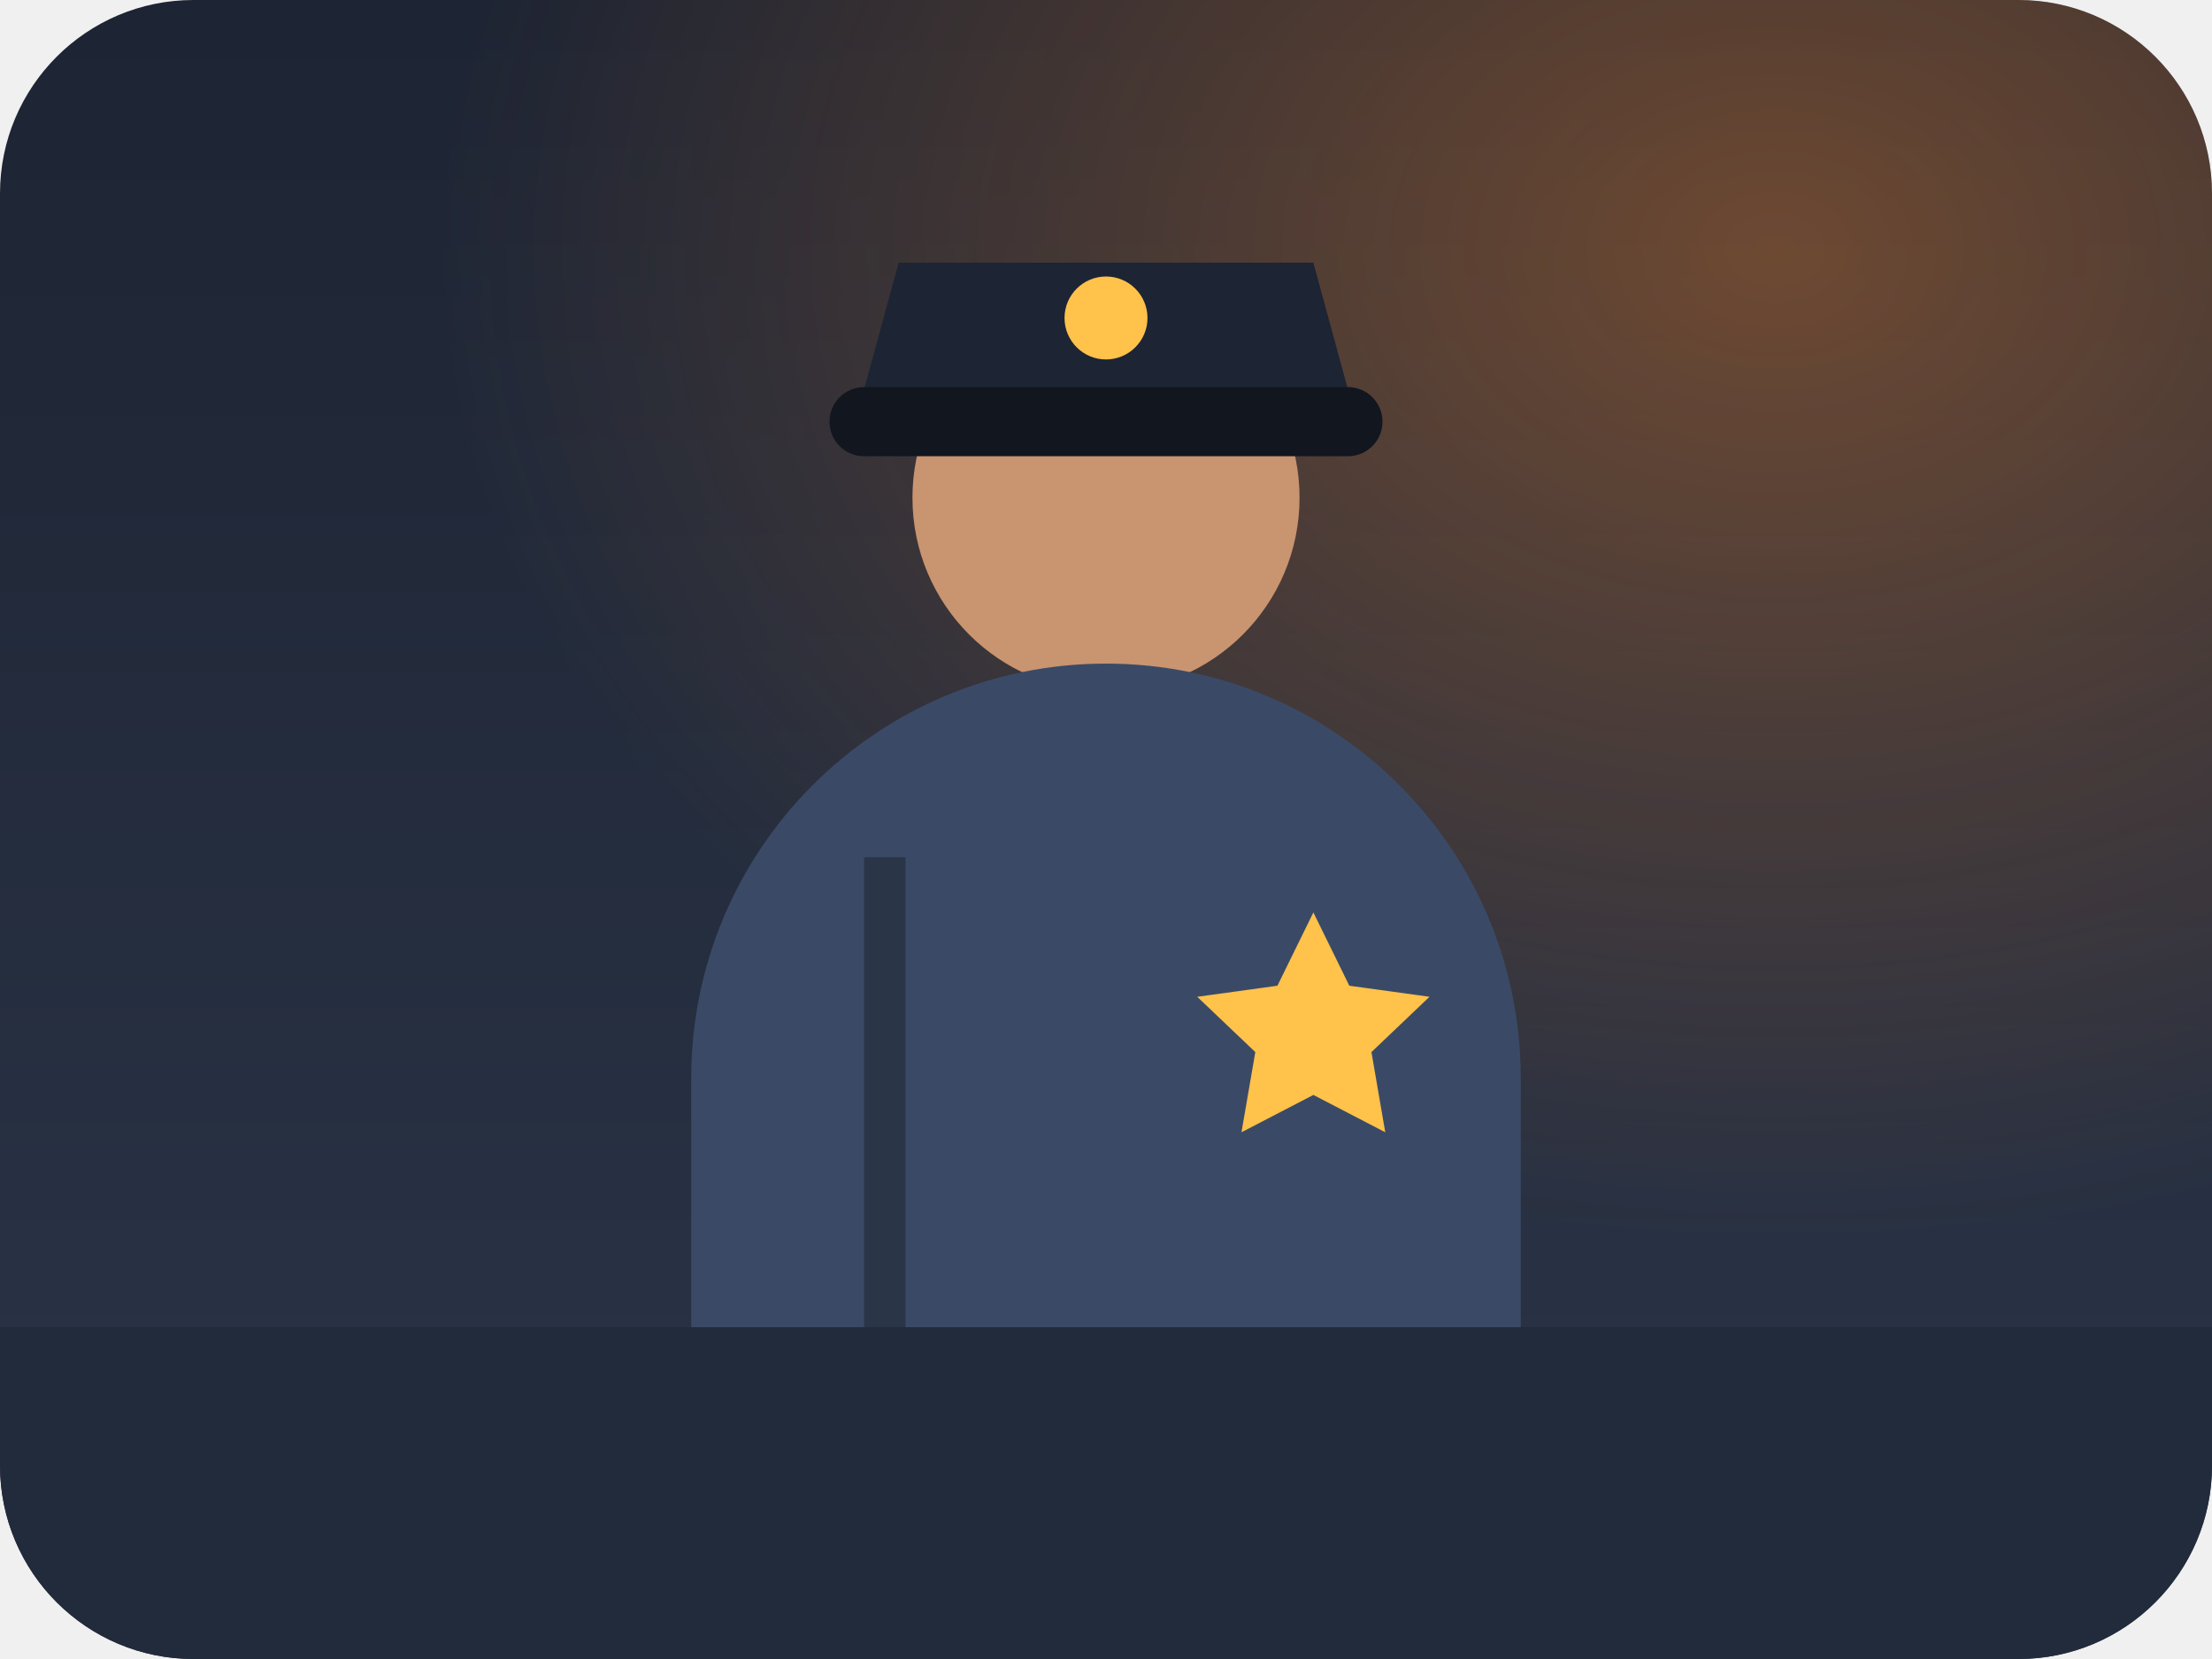
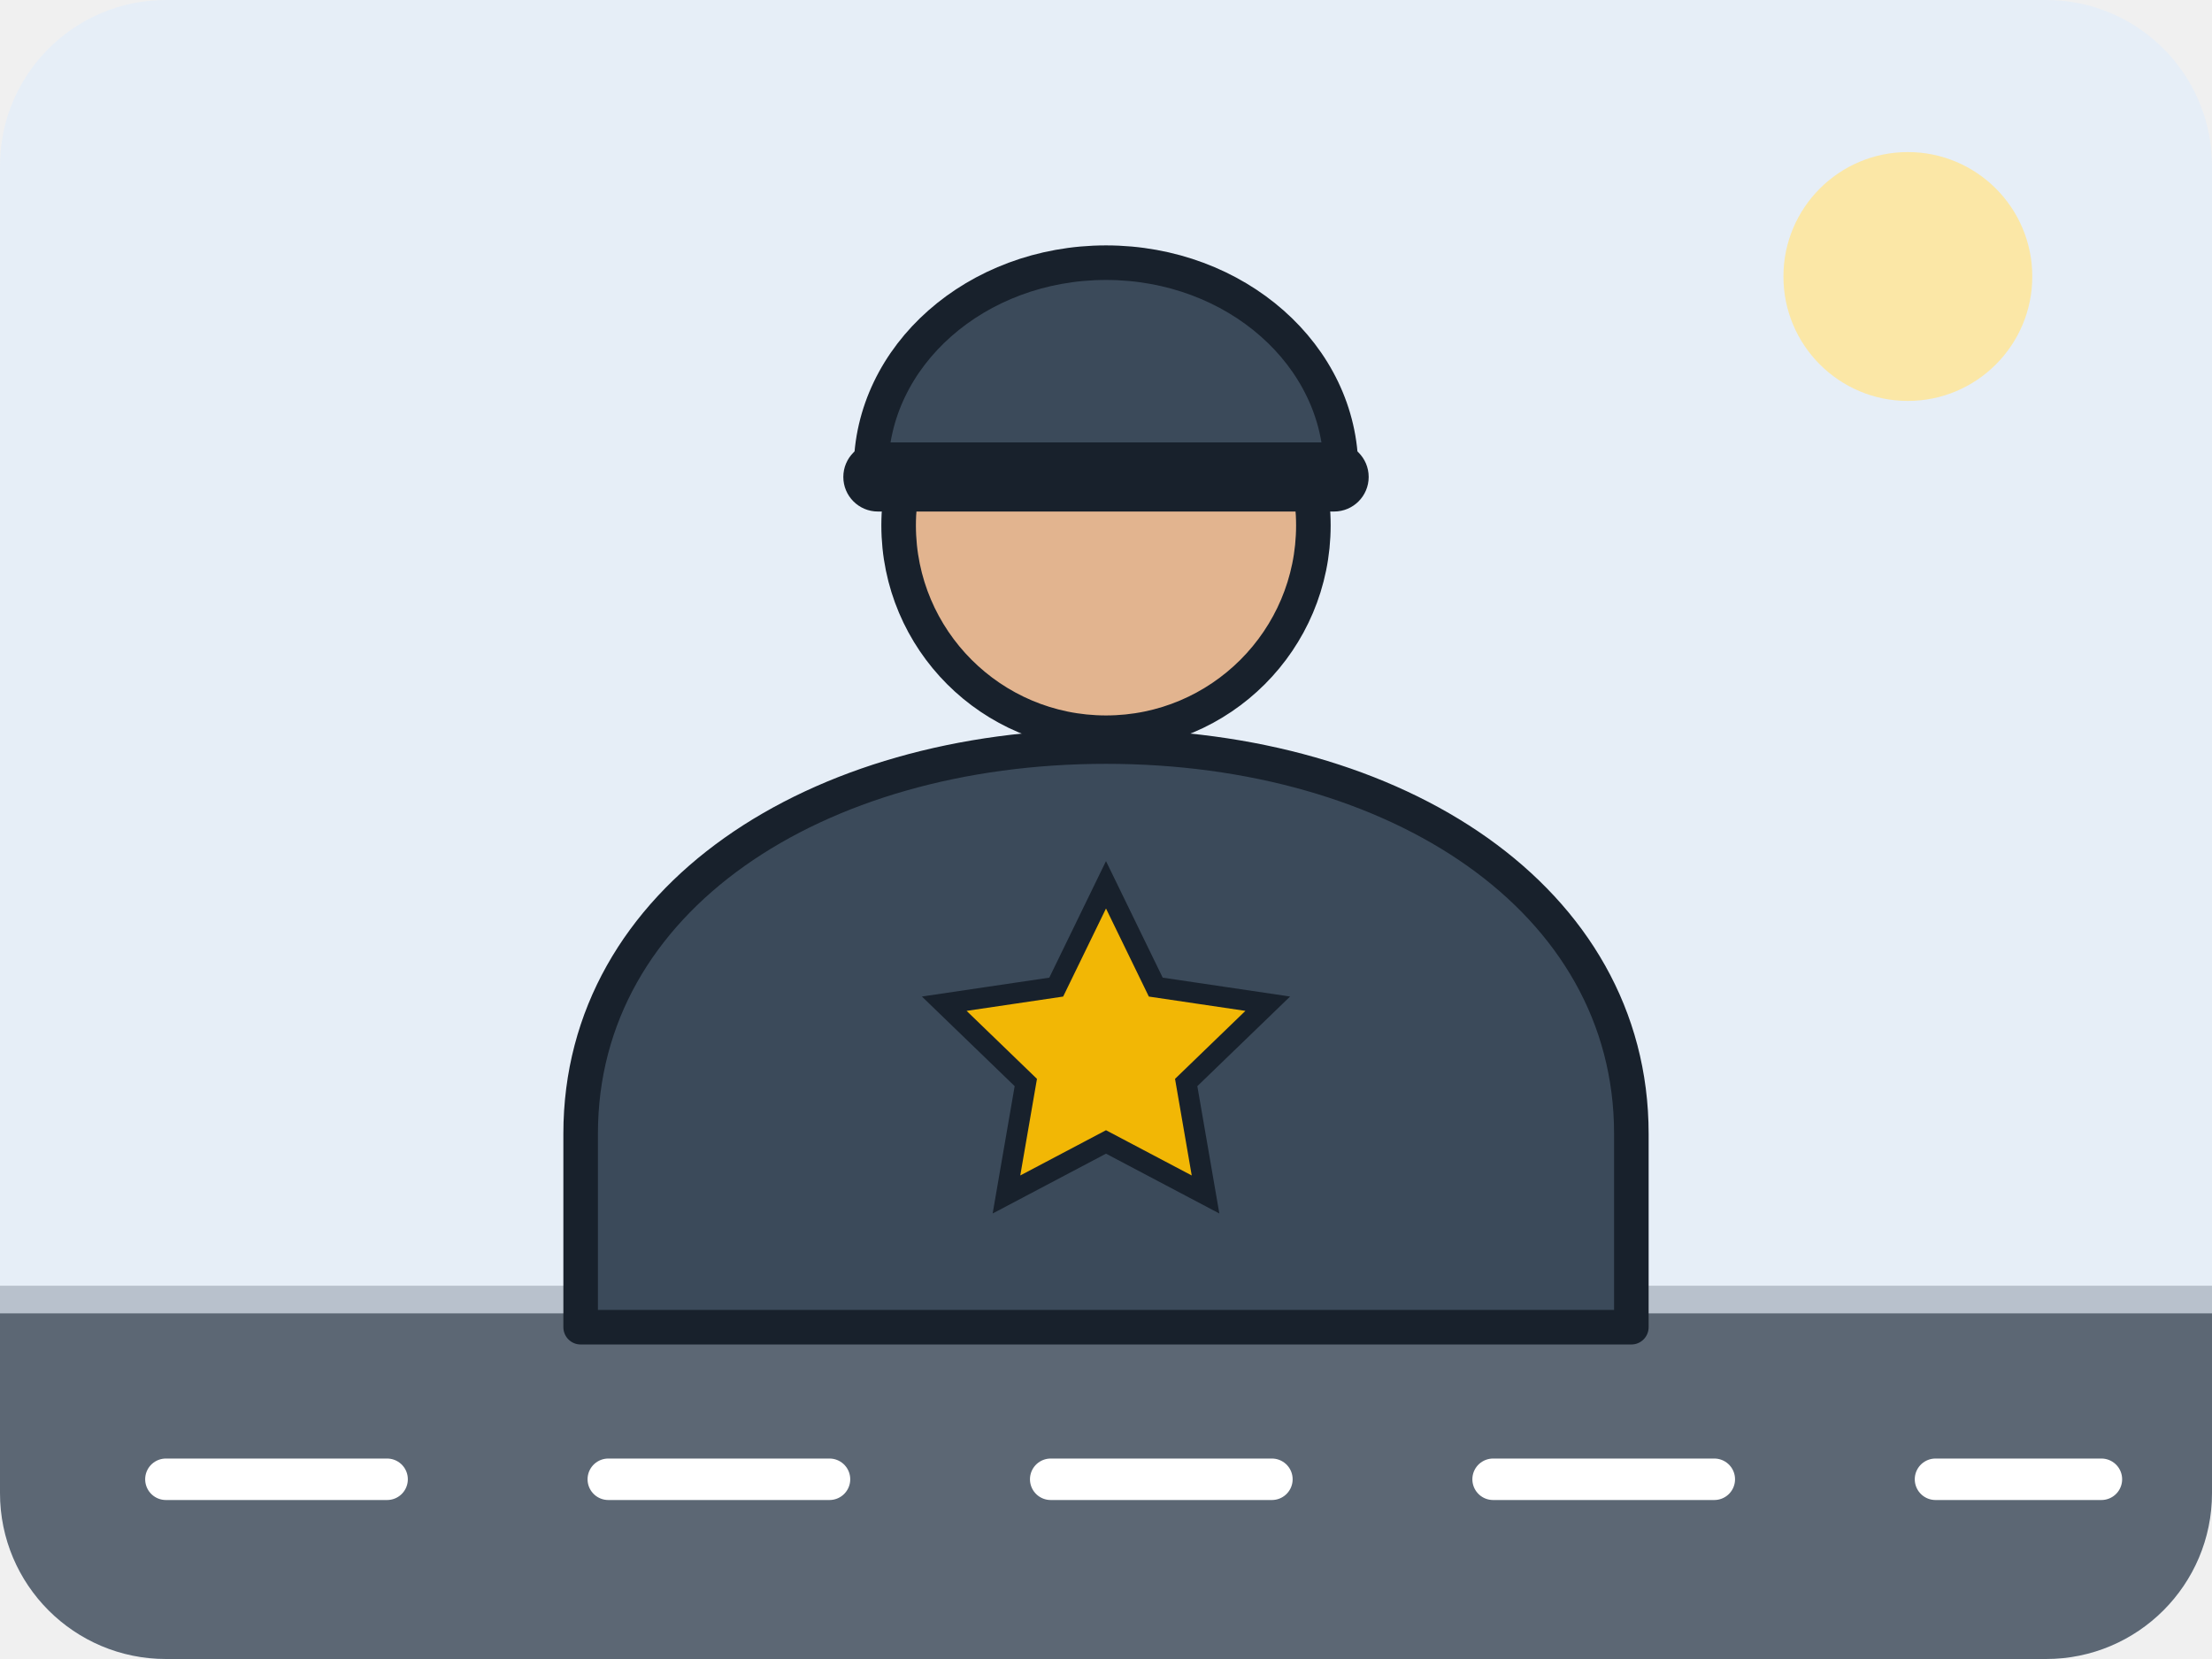
<svg xmlns="http://www.w3.org/2000/svg" viewBox="0 0 160 120" role="img" aria-label="Policial">
-   <defs>
-     <linearGradient id="sky" x1="0" y1="0" x2="0" y2="1">
-       <stop offset="0" stop-color="#1d2433" />
-       <stop offset="1" stop-color="#2b3548" />
-     </linearGradient>
-     <radialGradient id="glow" cx=".8" cy=".15" r=".6">
-       <stop offset="0" stop-color="#ff8a2b" stop-opacity=".35" />
-       <stop offset="1" stop-color="#ff8a2b" stop-opacity="0" />
-     </radialGradient>
-   </defs>
-   <rect width="160" height="120" rx="14" fill="url(#sky)" />
-   <rect width="160" height="120" rx="14" fill="url(#glow)" />
-   <path d="M0 96h160v10a14 14 0 0 1-14 14H14A14 14 0 0 1 0 106z" fill="#222b3b" />
-   <circle cx="80" cy="36" r="14" fill="#c99470" />
-   <path d="M62 30h36l-3-11H65z" fill="#1d2433" />
-   <rect x="60" y="28" width="40" height="5" rx="2.5" fill="#11161f" />
-   <circle cx="80" cy="23" r="3" fill="#ffc24b" />
-   <path d="M50 96v-18a30 30 0 0 1 60 0v18z" fill="#3a4a66" />
-   <path d="M95 66l2.6 5.3 5.8.8-4.2 4 1 5.8-5.2-2.7-5.2 2.7 1-5.8-4.2-4 5.8-.8z" fill="#ffc24b" />
-   <path d="M64 62v34" stroke="#2b3548" stroke-width="3" />
+   <rect width="160" height="120" rx="12" fill="#e6eef7" />
+   <circle cx="138" cy="20" r="9" fill="#fbe7a6" />
+   <path d="M0 94h160v14a12 12 0 0 1-12 12H12A12 12 0 0 1 0 108z" fill="#5c6774" />
+   <path d="M0 94h160" stroke="#b8c1cc" stroke-width="2" />
+   <path d="M12 107h16M44 107h16M76 107h16M108 107h16M140 107h12" stroke="#fff" stroke-width="3" stroke-linecap="round" />
+   <path d="M42 96v-14c0-17 17-28 38-28s38 11 38 28v14z" fill="#3b4a5a" stroke="#18212c" stroke-width="2.5" stroke-linejoin="round" />
+   <path d="M80 64l3.6 7.4 8.1 1.2-5.9 5.7 1.4 8.1L80 82.6l-7.2 3.8 1.4-8.1-5.9-5.7 8.1-1.2z" fill="#f2b705" stroke="#18212c" stroke-width="1.5" />
+   <circle cx="80" cy="38" r="15" fill="#e2b48f" stroke="#18212c" stroke-width="2.5" stroke-linejoin="round" />
+   <path d="M63 34a17 15 0 0 1 34 0z" fill="#3b4a5a" stroke="#18212c" stroke-width="2.5" stroke-linejoin="round" />
+   <rect x="61" y="32" width="38" height="5" rx="2.5" fill="#18212c" />
</svg>
